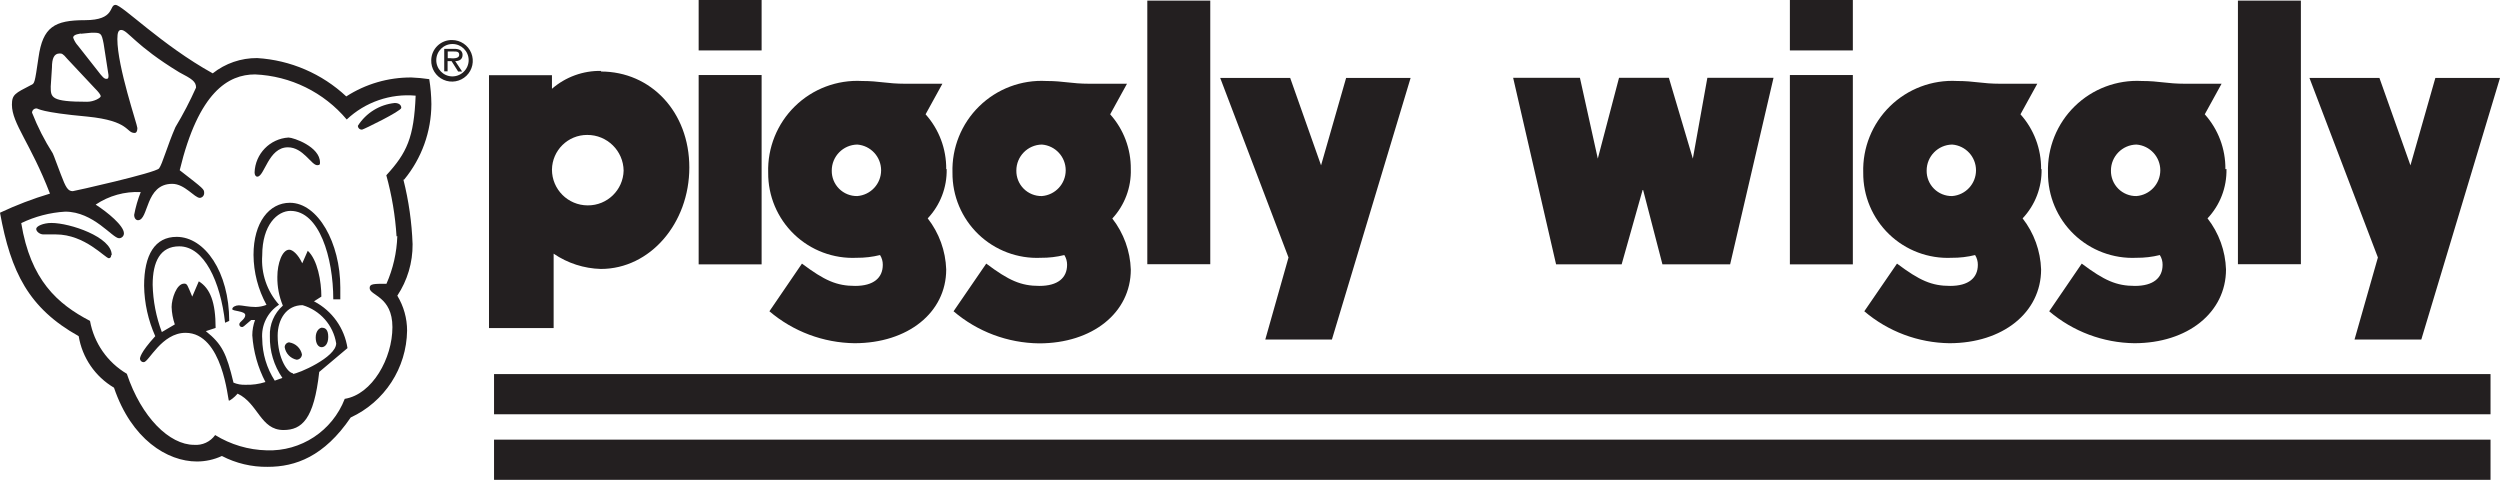
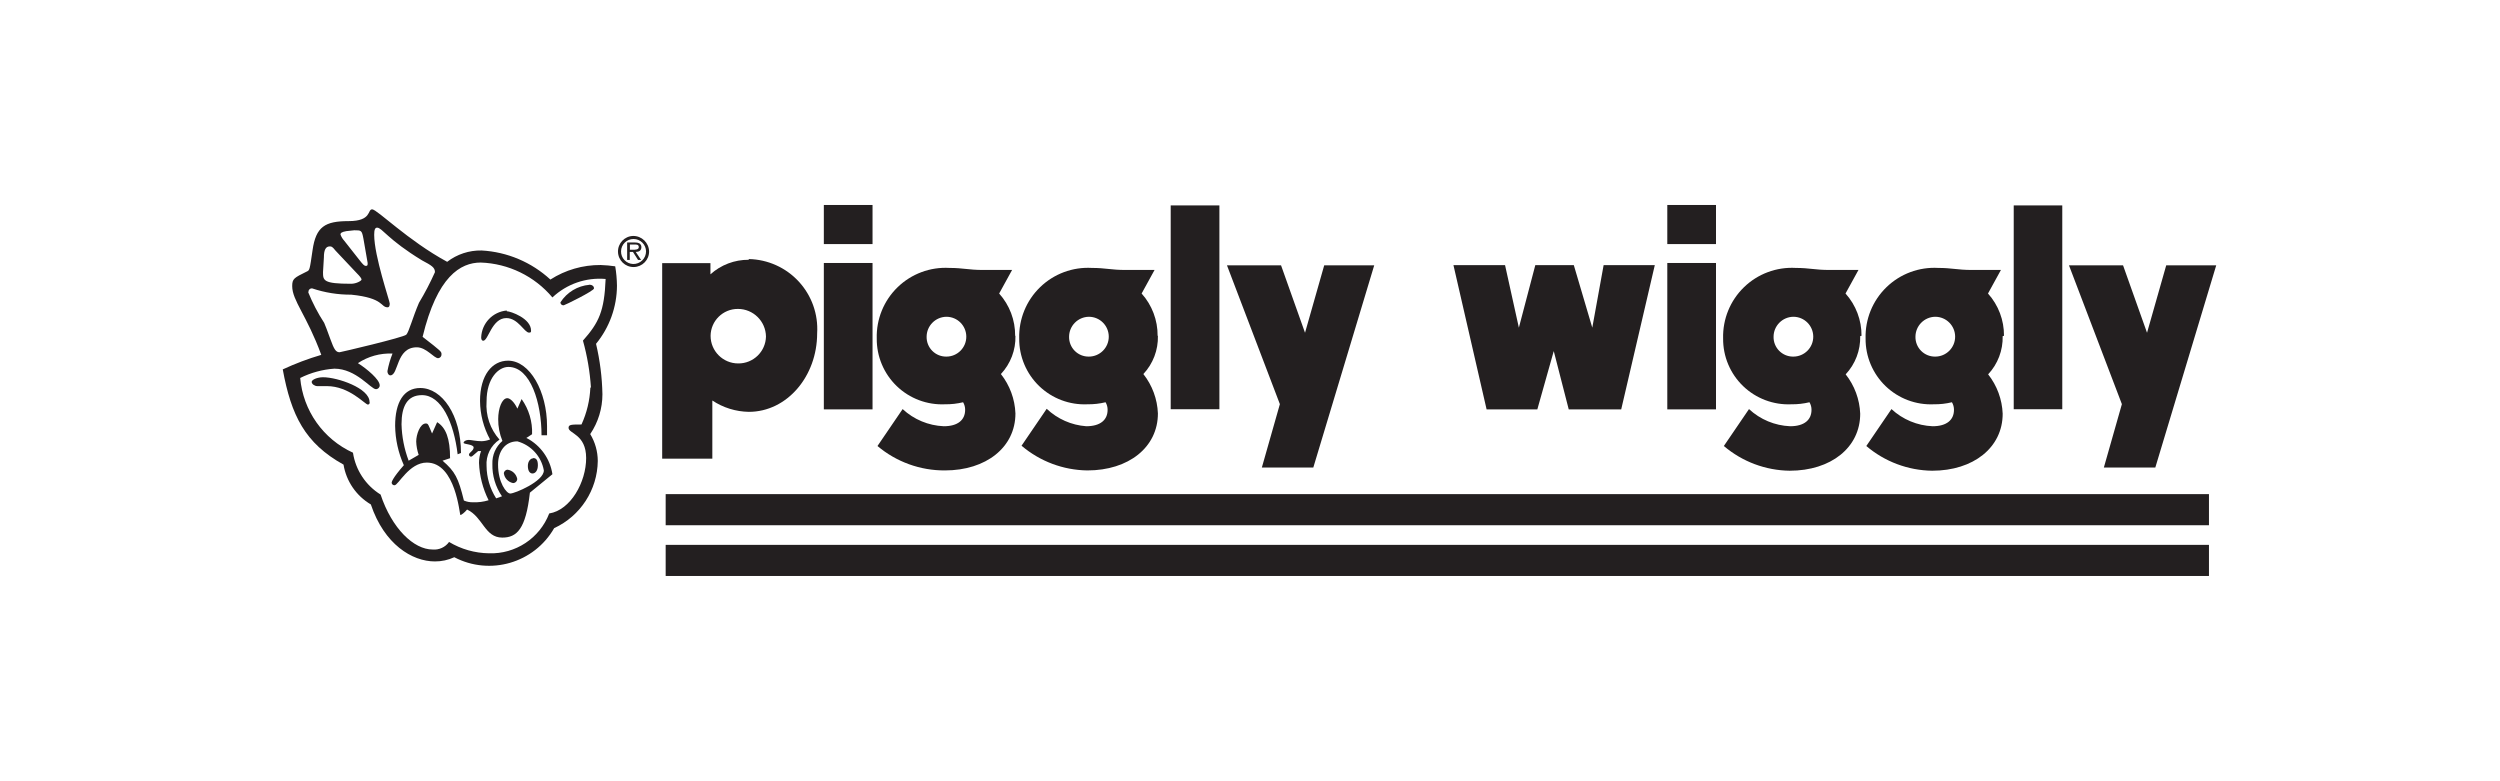
- <svg xmlns="http://www.w3.org/2000/svg" viewBox="0 0 163.6 31.4">
+ <svg xmlns="http://www.w3.org/2000/svg" viewBox="0 0 171.97 53.72">
  <defs>
-     <style>.cls-1{fill:#231f20;fill-rule:evenodd;}</style>
+     <style>.cls-1{fill:#231f20;fill-rule:evenodd;}.cls-2{fill:none;}</style>
  </defs>
  <g id="Layer_2" data-name="Layer 2">
    <g id="Layer_1-2" data-name="Layer 1">
-       <path class="cls-1" d="M26.45,11.75a7.8,7.8,0,0,0,1.78-4.94,10.81,10.81,0,0,0-.14-1.63,10.61,10.61,0,0,0-1.17-.11,7.78,7.78,0,0,0-4.26,1.24A9.37,9.37,0,0,0,16.83,3.8a4.63,4.63,0,0,0-2.91,1C10.58,2.95,8,.32,7.56.32s0,1-2,1S2.8,1.77,2.52,3.76c-.25,1.7-.25,1.7-.5,1.81C1,6.1.78,6.18.78,6.85.78,8.09,2,9.37,3.27,12.67A23.34,23.34,0,0,0,0,13.92C.71,17.82,1.88,20.17,5.15,22a4.83,4.83,0,0,0,2.31,3.37c1.14,3.37,3.48,4.83,5.43,4.83a3.88,3.88,0,0,0,1.63-.36,6.3,6.3,0,0,0,3,.71c1.81,0,3.69-.67,5.43-3.23a6.36,6.36,0,0,0,3.69-5.68A4.41,4.41,0,0,0,26,19.35a6,6,0,0,0,1-3.37,20.24,20.24,0,0,0-.6-4.22ZM5.28,2.21,6,2.14H6c.6,0,.64,0,.78.71h0L7.1,4.91h0c0,.18,0,.25-.14.25s-.25-.11-.6-.57h0L5.11,3h0a1.53,1.53,0,0,1-.32-.53c0-.11.07-.21.5-.28ZM3.4,4.42c0-.6.14-.92.5-.92.14,0,.21,0,.5.35h0L6.2,5.77h0c.25.25.39.43.39.53s-.43.36-.89.36c-2.38,0-2.38-.28-2.38-1h0L3.4,4.42Zm-1.3,3a.28.28,0,0,1,.32-.32c.07,0,.21.25,3.3.53,2.8.28,2.52,1.07,3.09,1.07.11,0,.18-.11.18-.32s-1.31-4-1.31-5.82c0-.43.07-.6.25-.6.43,0,.89,1,3.8,2.77.82.43,1.1.6,1.1,1a24,24,0,0,1-1.35,2.59c-.53,1.21-.85,2.41-1.07,2.7s-5.57,1.49-5.65,1.49c-.32,0-.46-.25-.78-1.1-.39-1-.39-1.07-.53-1.38A15.42,15.42,0,0,1,2.1,7.38ZM26,15.45a8.41,8.41,0,0,1-.71,3.12c-.85,0-1.1,0-1.1.28,0,.5,1.49.53,1.49,2.56s-1.31,4.4-3.12,4.69a5.27,5.27,0,0,1-5.11,3.37,6.73,6.73,0,0,1-3.37-1,1.54,1.54,0,0,1-1.38.64c-1.6,0-3.44-1.78-4.4-4.65A5.06,5.06,0,0,1,5.89,21C3.76,19.89,2,18.33,1.39,14.6a7.65,7.65,0,0,1,2.88-.75c1.85,0,3.09,1.74,3.52,1.74a.32.32,0,0,0,.32-.32c0-.5-1.07-1.38-1.85-1.88a4.86,4.86,0,0,1,2.95-.82,7.92,7.92,0,0,0-.43,1.49c0,.21.11.35.25.35.71,0,.46-2.38,2.24-2.38.82,0,1.46.92,1.81.92a.31.31,0,0,0,.28-.32c0-.25,0-.25-1.6-1.49C13,6,14.95,4.87,16.69,4.87a8.3,8.3,0,0,1,6,2.95A5.81,5.81,0,0,1,27.2,6.26C27.09,9,26.63,10,25.28,11.47a19.52,19.52,0,0,1,.67,4Z" />
-       <path class="cls-1" d="M18.88,9c.32,0,2.06.6,2.06,1.63,0,.11,0,.18-.18.18-.39,0-.92-1.17-1.92-1.17-1.28,0-1.53,1.92-2,1.92-.11,0-.18-.11-.18-.28A2.37,2.37,0,0,1,18.88,9Z" />
-       <path class="cls-1" d="M25.83,6.74c.25,0,.43.11.43.32S23.77,8.48,23.7,8.48a.25.25,0,0,1-.28-.25,3.25,3.25,0,0,1,2.41-1.49Z" />
-       <path class="cls-1" d="M7.27,16.72a.16.16,0,0,1-.14.18c-.25,0-1.56-1.56-3.48-1.56l-.82,0c-.21,0-.46-.18-.46-.36s.46-.39,1-.39c1.21,0,3.94.92,3.94,2.09Z" />
-       <path class="cls-1" d="M16.67,25.9c.57,1,1.28,1.81,2.06,1.81s1.35-1.17,1.46-3h0l-.57.14h0c-.89.21-.89.64-.89,1.49a2.43,2.43,0,0,0-1.46-.6,1.46,1.46,0,0,0-.6.14Z" />
-       <path class="cls-1" d="M21.09,21.44c-.18,0-.43.21-.43.64s.18.64.39.64.43-.21.43-.67-.18-.6-.39-.6Z" />
-       <path class="cls-1" d="M18.95,22.4a.32.32,0,0,0-.32.32,1,1,0,0,0,.78.82.36.36,0,0,0,.35-.35,1,1,0,0,0-.82-.78Z" />
-       <path class="cls-1" d="M20.53,19.73l.5-.32h0c0-1-.25-2.41-.89-3h0l-.36.82h0c-.28-.6-.64-.89-.85-.89-.46,0-.78.89-.78,1.78A4.75,4.75,0,0,0,18.51,20a2.52,2.52,0,0,0-.85,2,4.62,4.62,0,0,0,.82,2.73h0l-.5.18h0a5.15,5.15,0,0,1-.82-2.73,2.42,2.42,0,0,1,1.1-2.24,4.38,4.38,0,0,1-1.1-3.23c0-2,1-2.91,1.85-2.91,1.88,0,2.8,3.05,2.8,5.79h0l.46,0h0c0-.43,0-.67,0-.78,0-2.91-1.46-5.54-3.3-5.54-1.35,0-2.38,1.28-2.38,3.41a6.9,6.9,0,0,0,.85,3.27,2.07,2.07,0,0,1-.71.14c-.46,0-.89-.11-1.1-.11s-.43.11-.43.25.85.11.85.39-.39.43-.39.6a.17.17,0,0,0,.18.18c.07,0,.07,0,.6-.46h0l.25,0h0a2.94,2.94,0,0,0-.18,1A7.73,7.73,0,0,0,17.37,25a3.87,3.87,0,0,1-1.31.18,1.81,1.81,0,0,1-.78-.14c-.46-1.92-.75-2.52-1.81-3.37h0l.64-.21h0c0-1.67-.35-2.59-1.1-3.05h0l-.43,1h0c-.32-.75-.32-.85-.53-.85-.5,0-.82,1-.82,1.53a3.91,3.91,0,0,0,.21,1.14h0l-.85.5h0a9.41,9.41,0,0,1-.6-3.09c0-1.53.5-2.52,1.74-2.52,1.63,0,2.7,2.31,3,5h0L15,21h0c0-3.2-1.6-5.5-3.44-5.5-1.42,0-2.13,1.17-2.13,3.2A8.43,8.43,0,0,0,10.16,22c-1,1.1-1,1.42-1,1.49a.24.24,0,0,0,.25.21c.32,0,1.17-1.92,2.73-1.92,2.45,0,2.77,4.44,2.84,4.44s.36-.21.57-.46c1.35.64,1.49,2.38,3,2.38,1.21,0,2-.71,2.34-3.8h0l1.85-1.56h0a4.15,4.15,0,0,0-2.17-3.05Zm-1.36,4.69c-.32,0-1-.92-1-2.45,0-1.07.57-2,1.63-2A3.12,3.12,0,0,1,22,22.47c0,.92-2.52,2-2.84,2Z" />
-       <polygon class="cls-1" points="162.98 27.11 162.98 24.48 32.33 24.48 32.33 27.11 162.98 27.11 162.98 27.11 162.98 27.11" />
-       <polygon class="cls-1" points="162.98 31.4 162.98 28.77 32.33 28.77 32.33 31.4 162.98 31.4 162.98 31.4 162.98 31.4" />
-       <path class="cls-1" d="M29.58,2.62a1.34,1.34,0,0,0-1.36,1.31,1.36,1.36,0,1,0,1.36-1.31Zm0,2.38a1.06,1.06,0,1,1,1.09-1.07A1.07,1.07,0,0,1,29.58,5Z" />
-       <path class="cls-1" d="M30.27,3.59a.36.36,0,0,0-.17-.32.74.74,0,0,0-.37-.07h-.66V4.67h.22V4h.26l.43.68h.26L29.79,4h0c.27,0,.48-.12.48-.41Zm-.73.22H29.3V3.37h.39c.19,0,.36,0,.36.22s-.29.23-.5.23Z" />
-       <polygon class="cls-1" points="146.45 17.29 150.57 17.29 150.57 0.04 146.45 0.04 146.45 17.29 146.45 17.29 146.45 17.29" />
-       <path class="cls-1" d="M145.63,11.07a5.3,5.3,0,0,0-1.35-3.59h0l1.1-2H143c-1.24,0-1.67-.18-2.84-.18a5.83,5.83,0,0,0-6.14,6,5.53,5.53,0,0,0,5.79,5.57,6.12,6.12,0,0,0,1.53-.18,1.17,1.17,0,0,1,.18.64c0,.85-.6,1.38-1.81,1.38s-2-.35-3.48-1.46h0l-2.13,3.12h0a8.78,8.78,0,0,0,5.57,2.09c3.48,0,6-2,6-4.83a5.75,5.75,0,0,0-1.21-3.34,4.56,4.56,0,0,0,1.24-3.23Zm-5.82,1.76a1.64,1.64,0,0,1-1.67-1.67,1.7,1.7,0,0,1,1.67-1.7,1.69,1.69,0,0,1,0,3.37Z" />
-       <path class="cls-1" d="M133.57,11.07a5.3,5.3,0,0,0-1.35-3.59h0l1.1-2h-2.41c-1.24,0-1.67-.18-2.84-.18a5.83,5.83,0,0,0-6.14,6,5.53,5.53,0,0,0,5.79,5.57,6.12,6.12,0,0,0,1.53-.18,1.17,1.17,0,0,1,.18.64c0,.85-.6,1.38-1.81,1.38s-2-.35-3.48-1.46h0L122,20.37h0a8.78,8.78,0,0,0,5.57,2.09c3.48,0,6-2,6-4.83a5.75,5.75,0,0,0-1.21-3.34,4.56,4.56,0,0,0,1.24-3.23Zm-5.82,1.76a1.64,1.64,0,0,1-1.67-1.67,1.7,1.7,0,0,1,1.67-1.7,1.69,1.69,0,0,1,0,3.37Z" />
-       <path class="cls-1" d="M74,11.07a5.3,5.3,0,0,0-1.35-3.59h0l1.1-2H71.31c-1.24,0-1.67-.18-2.84-.18a5.83,5.83,0,0,0-6.14,6,5.53,5.53,0,0,0,5.79,5.57,6.12,6.12,0,0,0,1.53-.18,1.17,1.17,0,0,1,.18.64c0,.85-.6,1.38-1.81,1.38s-2-.35-3.48-1.46h0L62.4,20.37h0A8.77,8.77,0,0,0,68,22.47c3.48,0,6-2,6-4.83a5.75,5.75,0,0,0-1.21-3.34A4.56,4.56,0,0,0,74,11.07Zm-5.82,1.76a1.64,1.64,0,0,1-1.67-1.67,1.7,1.7,0,0,1,1.67-1.7,1.69,1.69,0,0,1,0,3.37Z" />
-       <polygon class="cls-1" points="117.13 3.3 121.25 3.3 121.25 0 117.13 0 117.13 3.3 117.13 3.3 117.13 3.3" />
-       <polygon class="cls-1" points="117.13 17.3 121.25 17.3 121.25 4.91 117.13 4.91 117.13 17.3 117.13 17.3 117.13 17.3" />
-       <path class="cls-1" d="M61.92,11.07a5.3,5.3,0,0,0-1.35-3.59h0l1.1-2H59.25c-1.24,0-1.67-.18-2.84-.18a5.83,5.83,0,0,0-6.14,6,5.53,5.53,0,0,0,5.79,5.57,6.12,6.12,0,0,0,1.53-.18,1.17,1.17,0,0,1,.18.64c0,.85-.6,1.38-1.81,1.38s-2-.35-3.48-1.46h0l-2.13,3.12h0a8.78,8.78,0,0,0,5.57,2.09c3.48,0,6-2,6-4.83a5.75,5.75,0,0,0-1.21-3.34,4.56,4.56,0,0,0,1.24-3.23Zm-5.82,1.76a1.64,1.64,0,0,1-1.67-1.67,1.7,1.7,0,0,1,1.67-1.7,1.69,1.69,0,0,1,0,3.37Z" />
-       <path class="cls-1" d="M39.35,4.64a4.78,4.78,0,0,0-3.23,1.17h0V4.92H32V21.47h4.23V16.6h0a5.75,5.75,0,0,0,3.09,1c3.23,0,5.79-3,5.79-6.64s-2.52-6.28-5.79-6.28Zm-.89,8.8a2.34,2.34,0,0,1-2.34-2.34,2.3,2.3,0,0,1,2.31-2.27,2.37,2.37,0,0,1,2.38,2.34,2.33,2.33,0,0,1-2.34,2.27Z" />
-       <polygon class="cls-1" points="86.45 10.82 84.43 5.1 79.85 5.1 84.32 16.85 82.8 22.22 87.16 22.22 92.31 5.1 88.09 5.1 86.45 10.82 86.45 10.82 86.45 10.82" />
-       <polygon class="cls-1" points="110.78 10.38 109.21 5.09 105.95 5.09 104.56 10.38 103.39 5.09 99.02 5.09 101.83 17.3 106.12 17.3 107.51 12.37 108.79 17.3 113.22 17.3 116.06 5.09 111.73 5.09 110.78 10.38 110.78 10.38 110.78 10.38" />
-       <polygon class="cls-1" points="45.72 3.3 49.84 3.3 49.84 0 45.72 0 45.72 3.3 45.72 3.3 45.72 3.3" />
-       <polygon class="cls-1" points="45.72 17.3 49.84 17.3 49.84 4.91 45.72 4.91 45.72 17.3 45.72 17.3 45.72 17.3" />
-       <polygon class="cls-1" points="75.08 17.29 79.2 17.29 79.2 0.04 75.08 0.04 75.08 17.29 75.08 17.29 75.08 17.29" />
-       <polygon class="cls-1" points="159.37 5.1 157.74 10.82 155.71 5.1 151.13 5.1 155.61 16.85 154.08 22.22 158.45 22.22 163.6 5.1 159.37 5.1 159.37 5.1 159.37 5.1" />
+       <path class="cls-1" d="M41,23.65a6.34,6.34,0,0,0,1.44-4,8.78,8.78,0,0,0-.12-1.33,8.62,8.62,0,0,0-1-.09,6.32,6.32,0,0,0-3.46,1,7.61,7.61,0,0,0-4.73-2,3.76,3.76,0,0,0-2.37.78c-2.71-1.47-4.82-3.61-5.16-3.61s0,.81-1.62.81-2.25.38-2.48,2c-.2,1.38-.2,1.38-.4,1.47-.87.43-1,.49-1,1,0,1,1,2,2,4.73a19,19,0,0,0-2.65,1c.58,3.17,1.53,5.08,4.18,6.55a3.92,3.92,0,0,0,1.88,2.74c.92,2.74,2.83,3.92,4.41,3.92a3.15,3.15,0,0,0,1.33-.29,5.16,5.16,0,0,0,6.87-2,5.16,5.16,0,0,0,3-4.62,3.58,3.58,0,0,0-.52-1.85,4.89,4.89,0,0,0,.84-2.74A16.44,16.44,0,0,0,41,23.65ZM23.82,15.9l.55-.06h0c.49,0,.52,0,.63.58h0l.29,1.67h0c0,.14,0,.2-.12.2s-.2-.09-.49-.46h0l-1-1.27h0a1.25,1.25,0,0,1-.26-.43c0-.09.06-.17.4-.23ZM22.28,17.7c0-.49.12-.75.4-.75.12,0,.17,0,.4.29h0l1.47,1.56h0c.2.2.32.35.32.43s-.35.29-.72.29c-1.93,0-1.93-.23-1.93-.81h0l.06-1Zm-1.06,2.4a.23.23,0,0,1,.26-.26,8.27,8.27,0,0,0,2.68.43c2.28.23,2,.87,2.51.87.09,0,.14-.09.14-.26s-1.07-3.26-1.07-4.73c0-.35.06-.49.2-.49.35,0,.72.81,3.09,2.25.66.35.89.49.89.81a19.54,19.54,0,0,1-1.1,2.11c-.43,1-.69,2-.87,2.19s-4.53,1.21-4.59,1.21c-.26,0-.38-.2-.63-.89s-.32-.87-.43-1.13a12.53,12.53,0,0,1-1.1-2.11Zm19.39,6.56A6.83,6.83,0,0,1,40,29.2c-.69,0-.89,0-.89.23,0,.4,1.21.43,1.21,2.08s-1.07,3.58-2.54,3.81a4.28,4.28,0,0,1-4.15,2.74,5.47,5.47,0,0,1-2.74-.78,1.25,1.25,0,0,1-1.13.52c-1.3,0-2.8-1.44-3.58-3.78a4.11,4.11,0,0,1-1.9-2.88A6.25,6.25,0,0,1,20.65,26,6.21,6.21,0,0,1,23,25.36c1.5,0,2.51,1.41,2.86,1.41a.26.26,0,0,0,.26-.26c0-.4-.87-1.13-1.5-1.53A4,4,0,0,1,27,24.32a6.43,6.43,0,0,0-.35,1.21c0,.17.09.29.2.29.58,0,.38-1.93,1.82-1.93.66,0,1.18.75,1.47.75a.25.25,0,0,0,.23-.26c0-.2,0-.2-1.3-1.21,1-4.15,2.6-5.11,4-5.11A6.75,6.75,0,0,1,38,20.46a4.72,4.72,0,0,1,3.66-1.27c-.09,2.22-.46,3-1.56,4.24a15.86,15.86,0,0,1,.55,3.23Z" />
+       <path class="cls-1" d="M34.86,21.41c.26,0,1.67.49,1.67,1.33,0,.09,0,.14-.14.14-.32,0-.75-1-1.56-1-1,0-1.24,1.56-1.59,1.56-.09,0-.14-.09-.14-.23a1.93,1.93,0,0,1,1.76-1.85Z" />
+       <path class="cls-1" d="M40.51,19.58c.2,0,.35.09.35.26S38.84,21,38.78,21a.2.2,0,0,1-.23-.2,2.64,2.64,0,0,1,2-1.21Z" />
+       <path class="cls-1" d="M25.43,27.69a.13.13,0,0,1-.12.14c-.2,0-1.27-1.27-2.83-1.27l-.66,0c-.17,0-.38-.14-.38-.29s.38-.32.78-.32c1,0,3.2.75,3.2,1.7Z" />
+       <path class="cls-1" d="M33.07,35.15c.46.81,1,1.47,1.67,1.47s1.1-1,1.18-2.42h0l-.46.12h0c-.72.17-.72.52-.72,1.21A2,2,0,0,0,33.56,35a1.19,1.19,0,0,0-.49.12Z" />
+       <path class="cls-1" d="M36.66,31.53c-.14,0-.35.17-.35.52s.14.52.32.52S37,32.39,37,32s-.14-.49-.32-.49Z" />
+       <path class="cls-1" d="M34.92,32.31a.26.26,0,0,0-.26.26.8.8,0,0,0,.63.66.29.29,0,0,0,.29-.29.8.8,0,0,0-.66-.63Z" />
+       <path class="cls-1" d="M36.2,30.13l.4-.26h0a3.9,3.9,0,0,0-.72-2.42h0l-.29.66h0c-.23-.49-.52-.72-.69-.72-.38,0-.63.72-.63,1.44a3.86,3.86,0,0,0,.29,1.5,2,2,0,0,0-.69,1.59,3.75,3.75,0,0,0,.66,2.22h0l-.4.14h0a4.18,4.18,0,0,1-.66-2.22,2,2,0,0,1,.89-1.82,3.56,3.56,0,0,1-.89-2.63c0-1.62.84-2.37,1.5-2.37,1.53,0,2.28,2.48,2.28,4.7h0l.38,0h0c0-.35,0-.55,0-.63,0-2.37-1.18-4.5-2.68-4.5-1.1,0-1.93,1-1.93,2.77a5.61,5.61,0,0,0,.69,2.65,1.68,1.68,0,0,1-.58.12c-.38,0-.72-.09-.89-.09s-.35.09-.35.2.69.09.69.32-.32.35-.32.49a.14.14,0,0,0,.14.14c.06,0,.06,0,.49-.38h0l.2,0h0a2.39,2.39,0,0,0-.14.81,6.28,6.28,0,0,0,.66,2.57,3.14,3.14,0,0,1-1.07.14,1.47,1.47,0,0,1-.63-.12c-.38-1.56-.61-2-1.47-2.74h0l.52-.17h0c0-1.36-.29-2.11-.89-2.48h0l-.35.78h0c-.26-.61-.26-.69-.43-.69-.4,0-.66.78-.66,1.24a3.18,3.18,0,0,0,.17.92h0l-.69.4h0a7.64,7.64,0,0,1-.49-2.51c0-1.24.4-2,1.41-2,1.33,0,2.19,1.88,2.45,4.07h0l.23-.09h0c0-2.6-1.3-4.47-2.8-4.47-1.15,0-1.73,1-1.73,2.6A6.85,6.85,0,0,0,27.78,32c-.78.89-.84,1.15-.84,1.21a.19.19,0,0,0,.2.17c.26,0,1-1.56,2.22-1.56,2,0,2.25,3.61,2.31,3.61s.29-.17.46-.38c1.1.52,1.21,1.93,2.42,1.93,1,0,1.62-.58,1.9-3.09h0L38,32.62h0a3.37,3.37,0,0,0-1.76-2.48ZM35.1,33.95c-.26,0-.84-.75-.84-2,0-.87.46-1.59,1.33-1.59a2.53,2.53,0,0,1,1.82,2c0,.75-2,1.59-2.31,1.59Z" />
+       <polygon class="cls-1" points="151.95 36.13 151.95 33.99 45.79 33.99 45.79 36.13 151.95 36.13 151.95 36.13 151.95 36.13" />
+       <polygon class="cls-1" points="151.95 39.62 151.95 37.48 45.79 37.48 45.79 39.62 151.95 39.62 151.95 39.62 151.95 39.62" />
+       <path class="cls-1" d="M43.55,16.23a1.07,1.07,0,1,0,1.1,1.06,1.09,1.09,0,0,0-1.1-1.06Zm0,1.93a.86.86,0,1,1,.89-.87.87.87,0,0,1-.89.87Z" />
+       <path class="cls-1" d="M44.12,17a.29.29,0,0,0-.14-.26.61.61,0,0,0-.3-.06h-.54v1.2h.18v-.55h.22l.35.55h.21l-.37-.55h0c.22,0,.39-.09.39-.33Zm-.59.18h-.2v-.36h.32c.15,0,.29,0,.29.18s-.24.18-.41.18Z" />
+       <polygon class="cls-1" points="138.52 28.15 141.86 28.15 141.86 14.13 138.52 14.13 138.52 28.15 138.52 28.15 138.52 28.15" />
+       <path class="cls-1" d="M137.85,23.1a4.3,4.3,0,0,0-1.1-2.91h0l.89-1.62h-2c-1,0-1.36-.14-2.31-.14a4.73,4.73,0,0,0-5,4.85,4.49,4.49,0,0,0,4.7,4.53,5,5,0,0,0,1.24-.14,1,1,0,0,1,.14.52c0,.69-.49,1.13-1.47,1.13a4.43,4.43,0,0,1-2.83-1.18h0l-1.73,2.54h0a7.13,7.13,0,0,0,4.53,1.7c2.83,0,4.85-1.59,4.85-3.92a4.67,4.67,0,0,0-1-2.71,3.71,3.71,0,0,0,1-2.63Zm-4.73,1.43a1.34,1.34,0,0,1-1.36-1.36,1.38,1.38,0,0,1,1.36-1.38,1.37,1.37,0,0,1,0,2.74Z" />
+       <path class="cls-1" d="M128.05,23.1a4.3,4.3,0,0,0-1.1-2.91h0l.89-1.62h-2c-1,0-1.36-.14-2.31-.14a4.73,4.73,0,0,0-5,4.85,4.49,4.49,0,0,0,4.7,4.53,5,5,0,0,0,1.24-.14,1,1,0,0,1,.14.52c0,.69-.49,1.13-1.47,1.13a4.43,4.43,0,0,1-2.83-1.18h0l-1.73,2.54h0a7.13,7.13,0,0,0,4.53,1.7c2.83,0,4.85-1.59,4.85-3.92a4.67,4.67,0,0,0-1-2.71,3.71,3.71,0,0,0,1-2.63Zm-4.73,1.43A1.34,1.34,0,0,1,122,23.17a1.38,1.38,0,0,1,1.36-1.38,1.37,1.37,0,0,1,0,2.74Z" />
+       <path class="cls-1" d="M79.63,23.1a4.31,4.31,0,0,0-1.1-2.91h0l.89-1.62h-2c-1,0-1.36-.14-2.31-.14a4.73,4.73,0,0,0-5,4.85,4.49,4.49,0,0,0,4.7,4.53,5,5,0,0,0,1.24-.14,1,1,0,0,1,.14.52c0,.69-.49,1.13-1.47,1.13A4.43,4.43,0,0,1,72,28.12h0l-1.73,2.54h0a7.13,7.13,0,0,0,4.53,1.7c2.83,0,4.85-1.59,4.85-3.92a4.67,4.67,0,0,0-1-2.71,3.71,3.71,0,0,0,1-2.63ZM74.9,24.53a1.34,1.34,0,0,1-1.36-1.36,1.38,1.38,0,0,1,1.36-1.38,1.37,1.37,0,0,1,0,2.74Z" />
+       <polygon class="cls-1" points="114.69 16.79 118.04 16.79 118.04 14.1 114.69 14.1 114.69 16.79 114.69 16.79 114.69 16.79" />
+       <polygon class="cls-1" points="114.69 28.16 118.04 28.16 118.04 18.09 114.69 18.09 114.69 28.16 114.69 28.16 114.69 28.16" />
+       <path class="cls-1" d="M69.83,23.1a4.3,4.3,0,0,0-1.1-2.91h0l.89-1.62h-2c-1,0-1.36-.14-2.31-.14a4.73,4.73,0,0,0-5,4.85,4.49,4.49,0,0,0,4.7,4.53,5,5,0,0,0,1.24-.14,1,1,0,0,1,.14.52c0,.69-.49,1.13-1.47,1.13a4.43,4.43,0,0,1-2.83-1.18h0l-1.73,2.54h0A7.13,7.13,0,0,0,65,32.36c2.83,0,4.85-1.59,4.85-3.92a4.67,4.67,0,0,0-1-2.71,3.7,3.7,0,0,0,1-2.63ZM65.1,24.53a1.34,1.34,0,0,1-1.36-1.36,1.38,1.38,0,0,1,1.36-1.38,1.37,1.37,0,0,1,0,2.74Z" />
+       <path class="cls-1" d="M51.5,17.87a3.88,3.88,0,0,0-2.63,1h0V18.1H45.55V31.55H49v-4h0a4.67,4.67,0,0,0,2.51.78c2.63,0,4.7-2.45,4.7-5.4a4.81,4.81,0,0,0-4.7-5.11ZM50.78,25a1.9,1.9,0,0,1-1.9-1.9,1.87,1.87,0,0,1,1.88-1.85,1.93,1.93,0,0,1,1.93,1.9A1.89,1.89,0,0,1,50.78,25Z" />
+       <polygon class="cls-1" points="89.77 22.89 88.12 18.25 84.4 18.25 88.04 27.8 86.8 32.16 90.34 32.16 94.53 18.25 91.09 18.25 89.77 22.89 89.77 22.89 89.77 22.89" />
+       <polygon class="cls-1" points="109.53 22.54 108.26 18.24 105.61 18.24 104.48 22.54 103.53 18.24 99.98 18.24 102.26 28.16 105.75 28.16 106.88 24.15 107.91 28.16 111.52 28.16 113.83 18.24 110.31 18.24 109.53 22.54 109.53 22.54 109.53 22.54" />
+       <polygon class="cls-1" points="56.67 16.79 60.02 16.79 60.02 14.1 56.67 14.1 56.67 16.79 56.67 16.79 56.67 16.79" />
+       <polygon class="cls-1" points="56.67 28.16 60.02 28.16 60.02 18.09 56.67 18.09 56.67 28.16 56.67 28.16 56.67 28.16" />
+       <polygon class="cls-1" points="80.53 28.15 83.88 28.15 83.88 14.13 80.53 14.13 80.53 28.15 80.53 28.15 80.53 28.15" />
+       <polygon class="cls-1" points="149.01 18.25 147.69 22.89 146.04 18.25 142.32 18.25 145.96 27.8 144.72 32.16 148.26 32.16 152.45 18.25 149.01 18.25 149.01 18.25 149.01 18.25" />
+       <rect class="cls-2" width="171.97" height="53.72" />
    </g>
  </g>
</svg>
